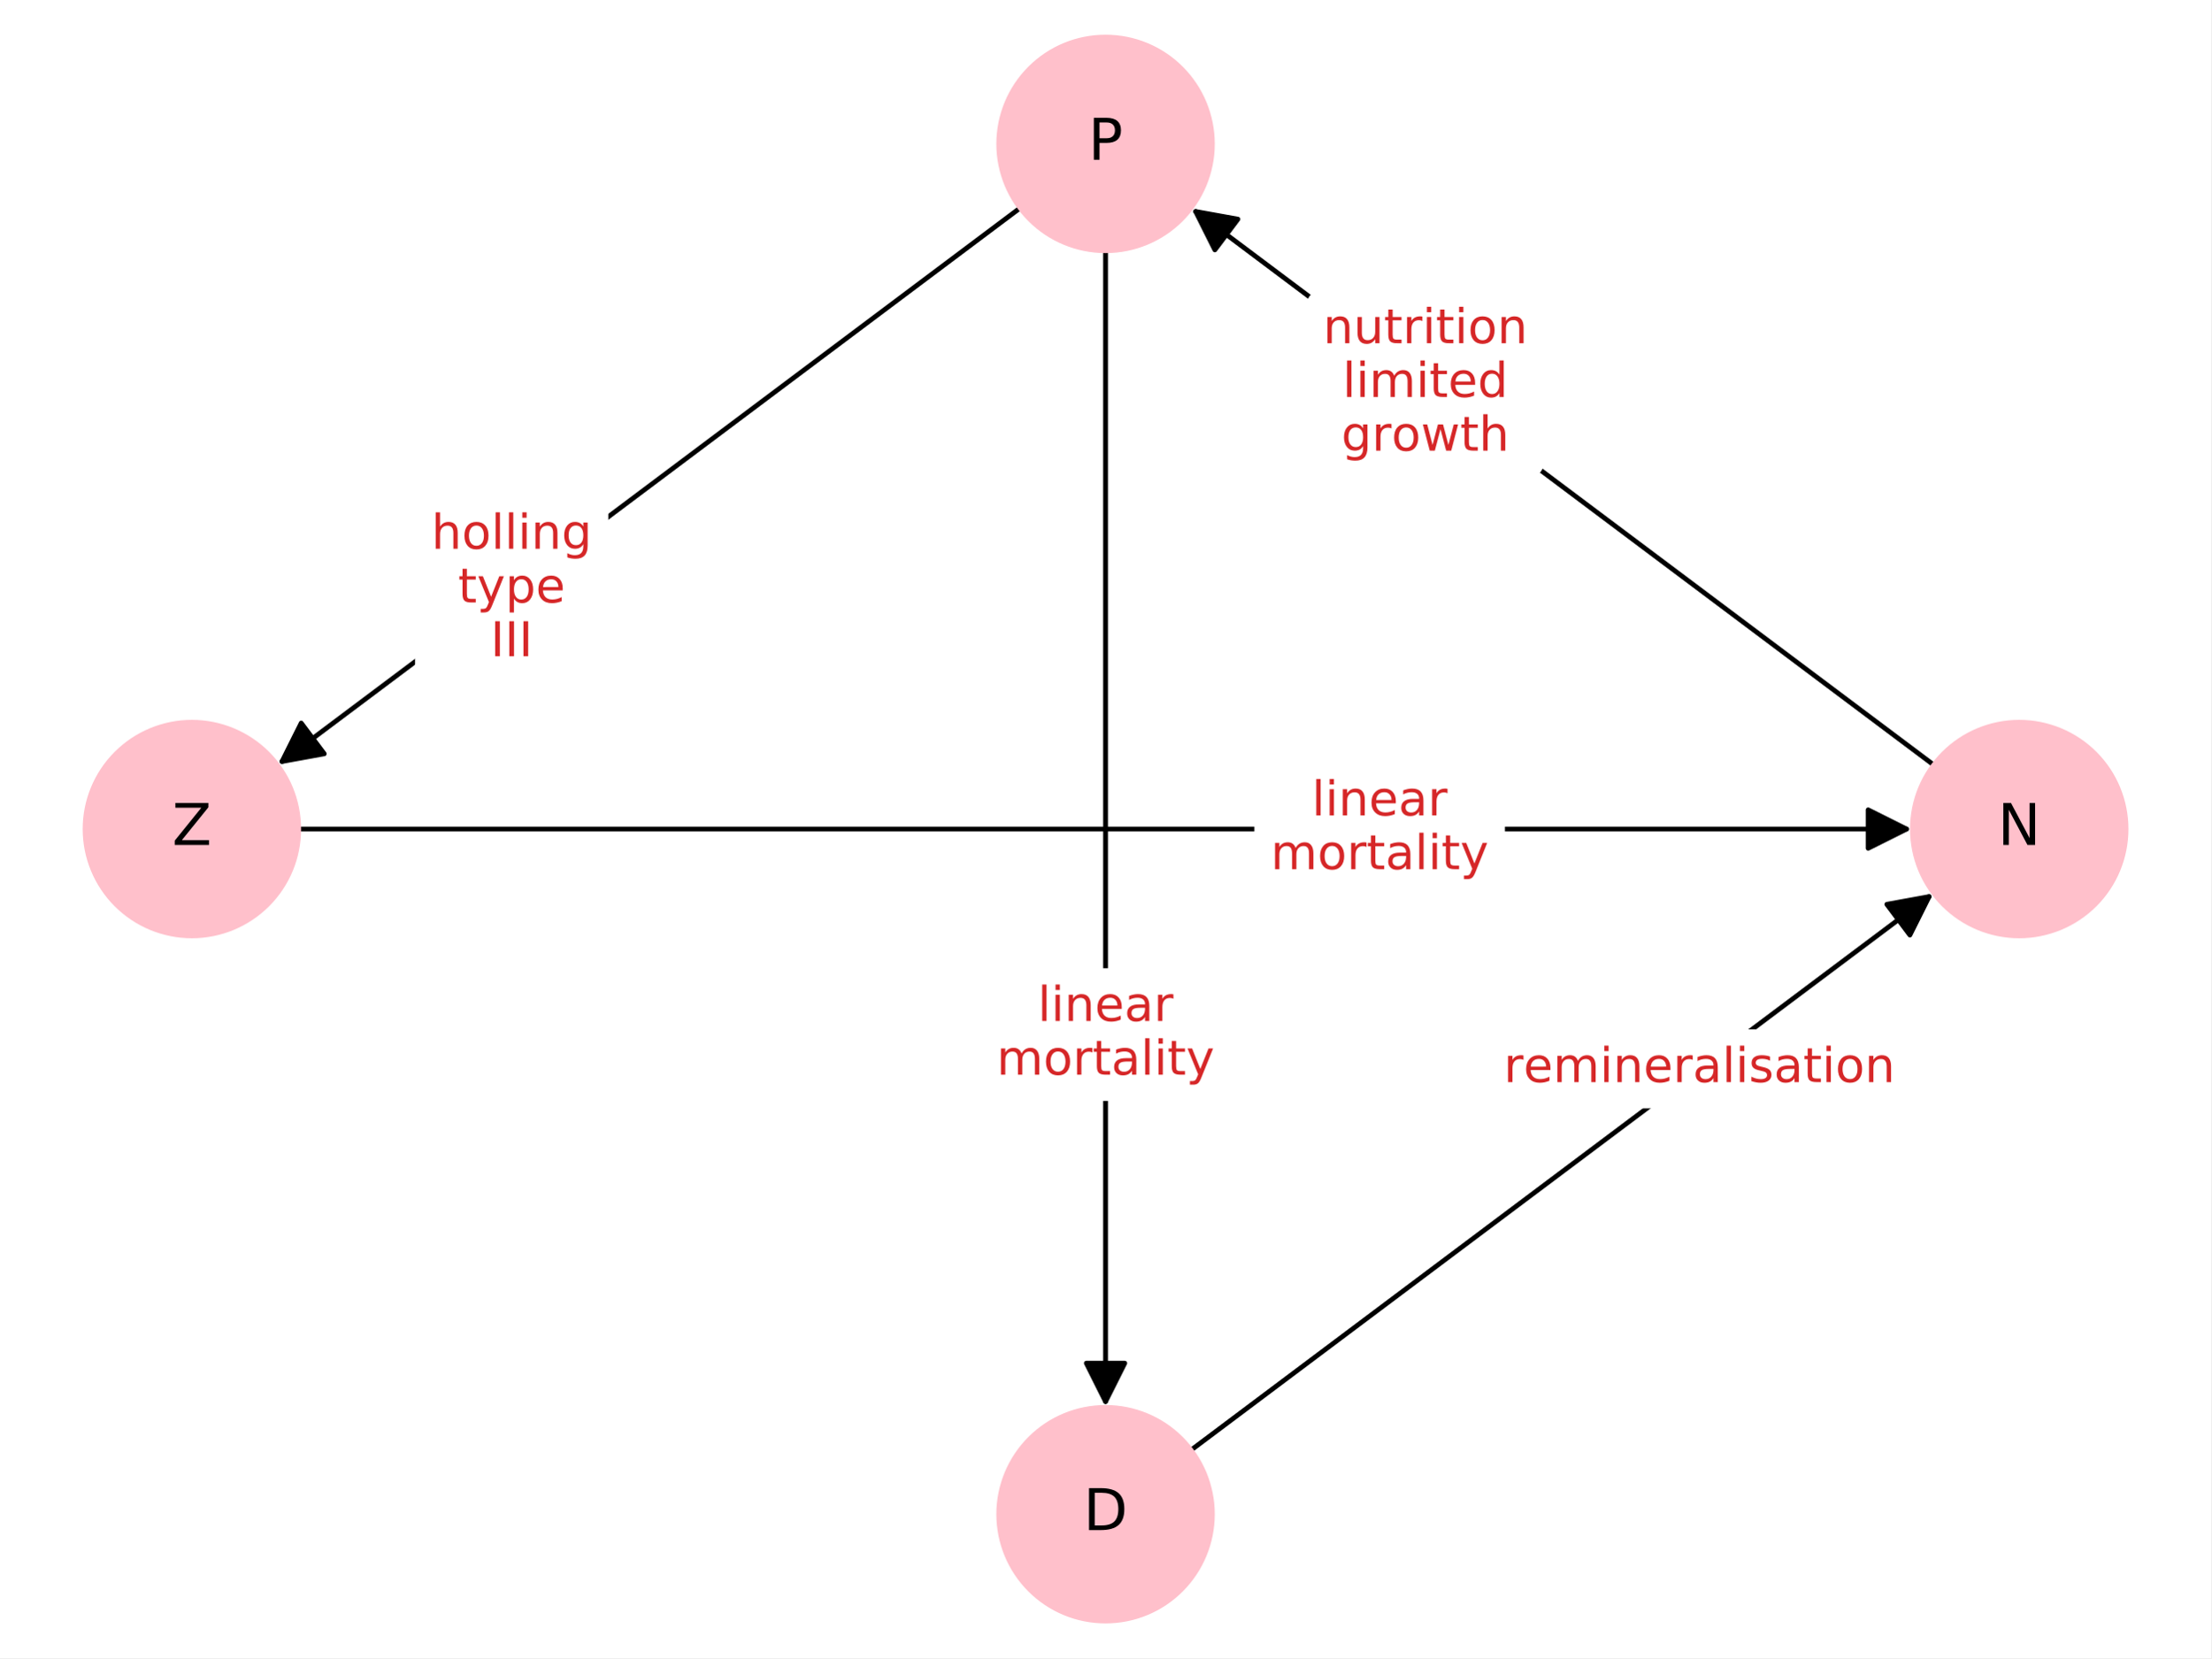
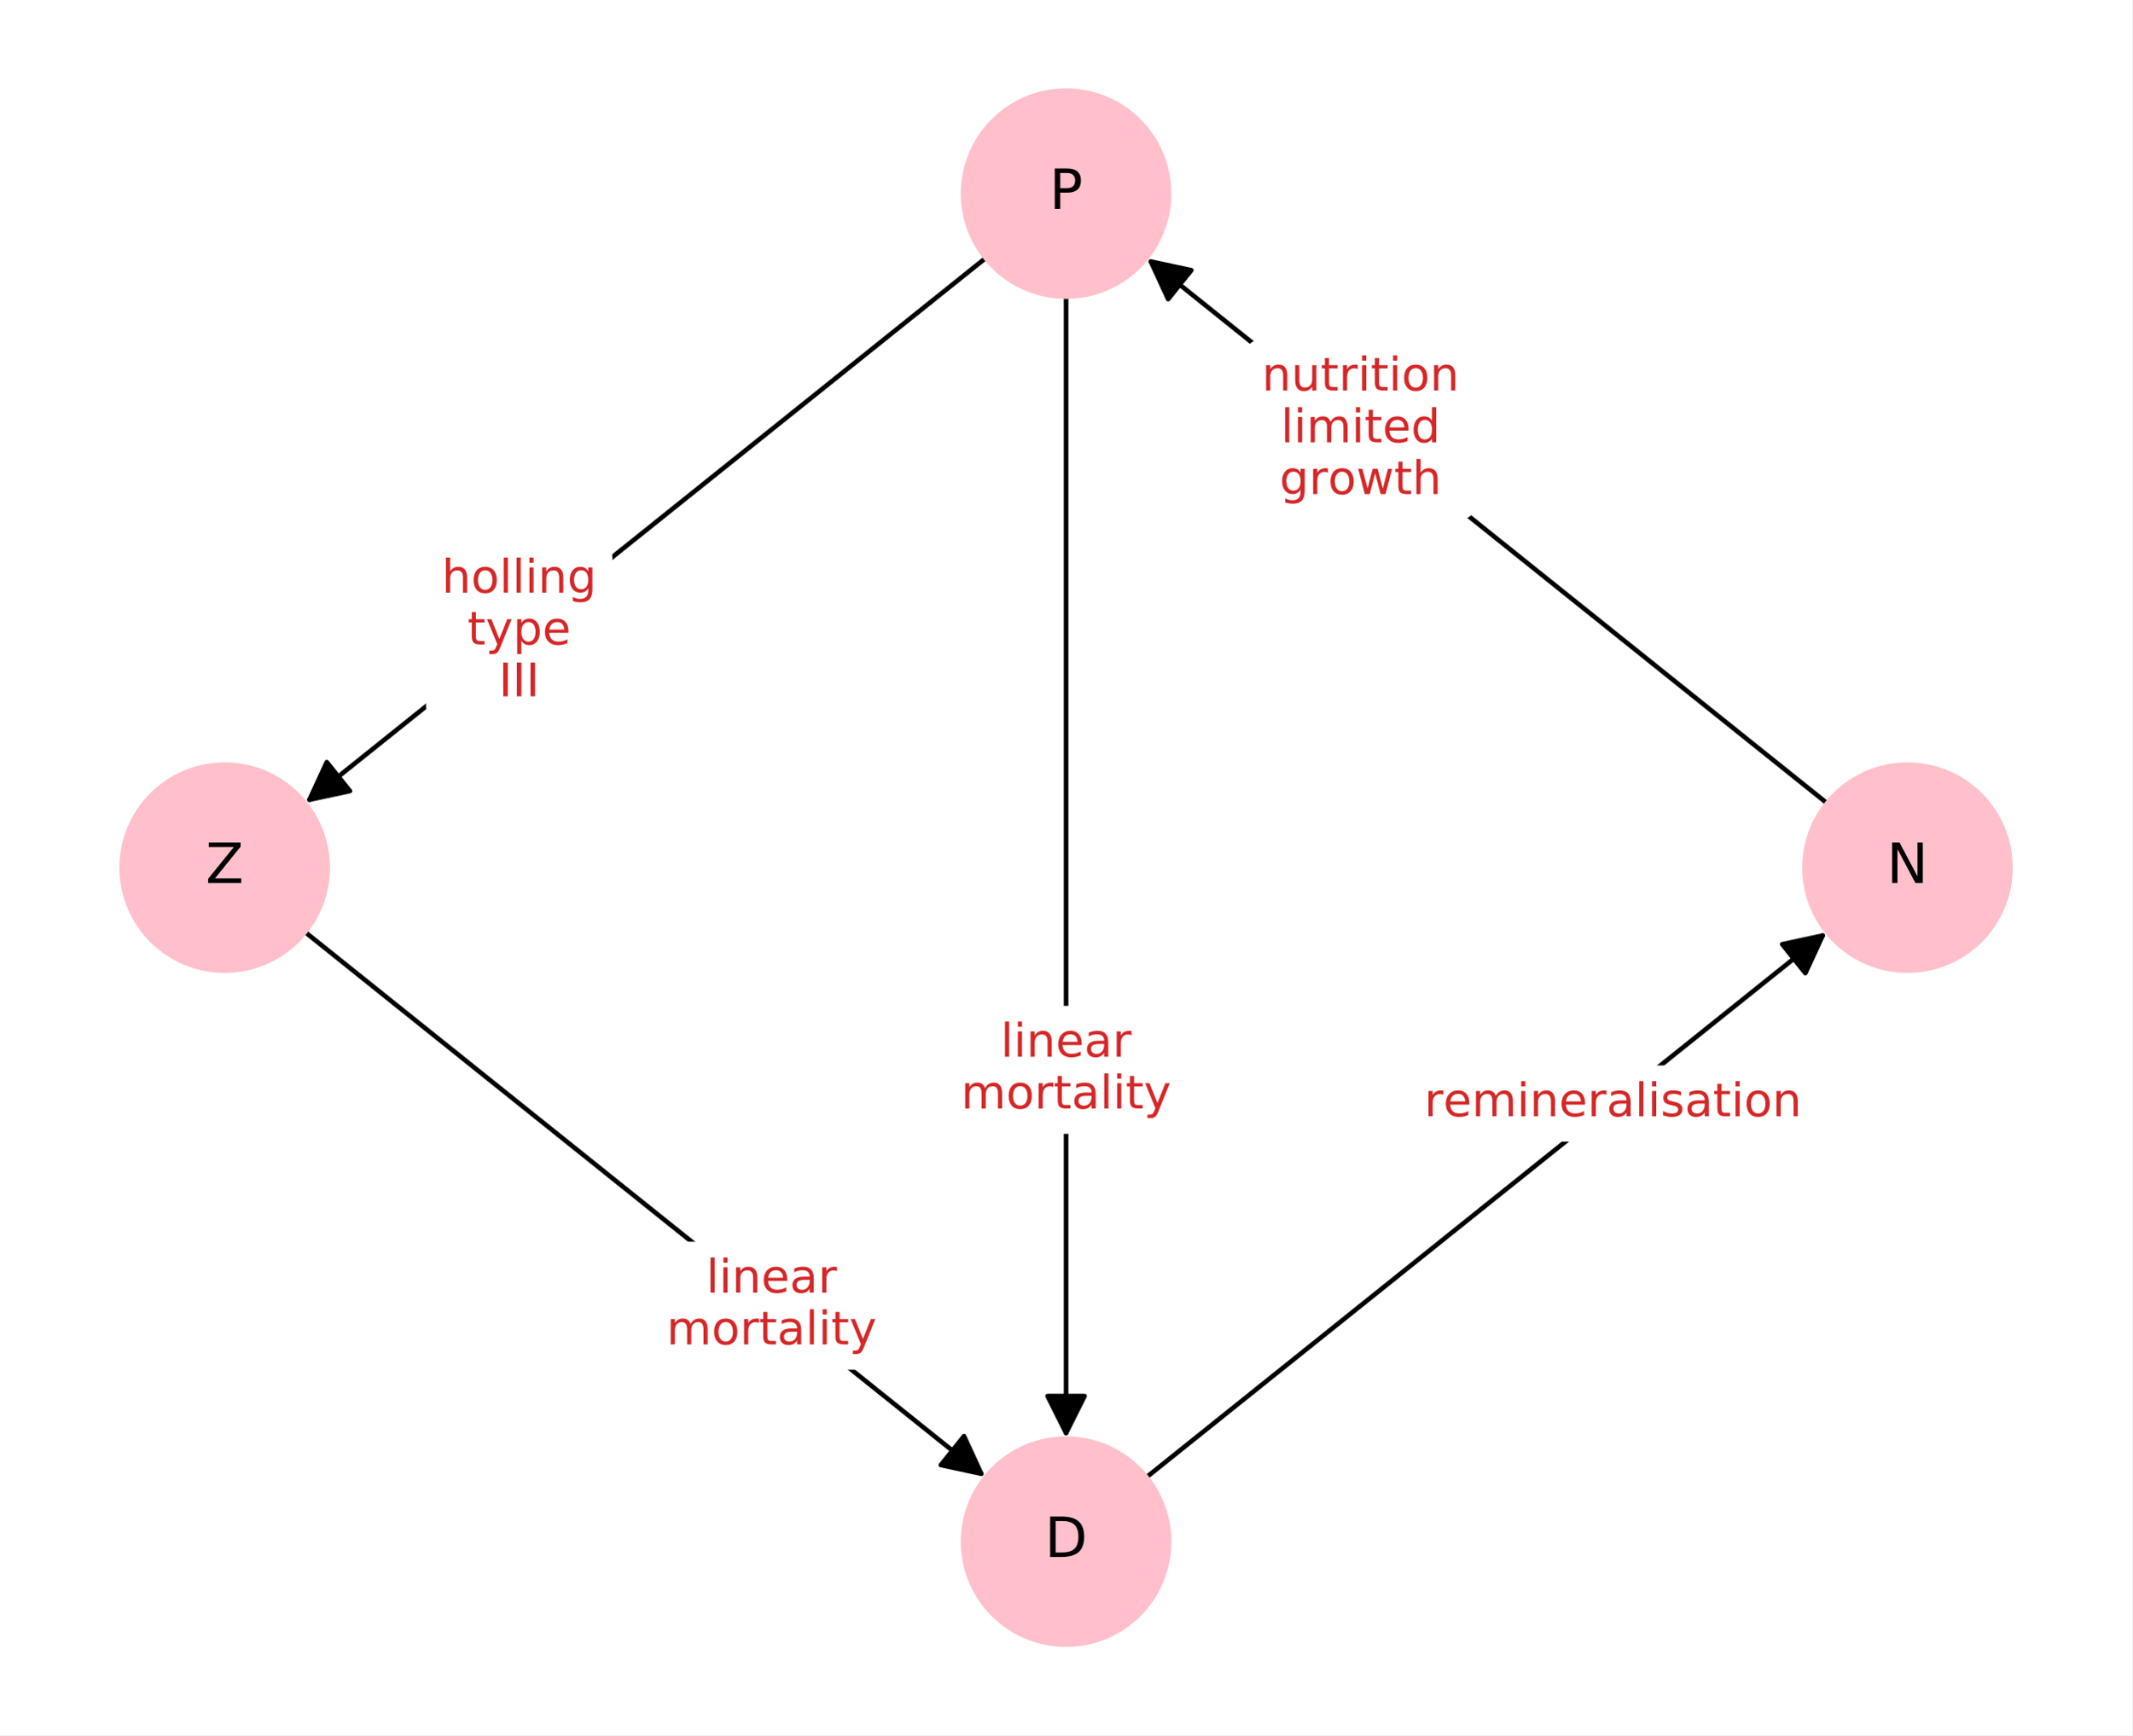
- <svg xmlns="http://www.w3.org/2000/svg" xmlns:xlink="http://www.w3.org/1999/xlink" height="345.6pt" version="1.1" viewBox="0 0 460.8 345.6" width="460.8pt">
+ <svg xmlns="http://www.w3.org/2000/svg" xmlns:xlink="http://www.w3.org/1999/xlink" height="375.12pt" version="1.1" viewBox="0 0 460.8 375.12" width="460.8pt">
  <defs>
    <style type="text/css">
*{stroke-linecap:butt;stroke-linejoin:round;}
  </style>
  </defs>
  <g id="figure_1">
    <g id="patch_1">
-       <path d="M 0 345.6  L 460.8 345.6  L 460.8 0  L 0 0  z " style="fill:#ffffff;" />
+       <path d="M 0 375.12  L 460.8 375.12  L 460.8 0  L 0 0  z " style="fill:#ffffff;" />
    </g>
    <g id="axes_1">
      <g id="patch_2">
-         <path clip-path="url(#p859c7e59d3)" d="M 420.813 172.8  Q 334.551 108.103 249.183 44.078  " style="fill:none;stroke:#000000;stroke-linecap:round;" />
-         <path clip-path="url(#p859c7e59d3)" d="M 253.183 52.078  L 249.183 44.078  L 257.983 45.678  L 253.183 52.078  z " style="stroke:#000000;stroke-linecap:round;" />
+         <path clip-path="url(#p37328bdbb4)" d="M 412.245 187.56  Q 330.047 121.697 248.723 56.534  " style="fill:none;stroke:#000000;stroke-linecap:round;" />
+         <path clip-path="url(#p37328bdbb4)" d="M 252.465 64.658  L 248.723 56.534  L 257.467 58.415  L 252.465 64.658  z " style="stroke:#000000;stroke-linecap:round;" />
      </g>
      <g id="patch_3">
-         <path clip-path="url(#p859c7e59d3)" d="M 230.4 29.99  Q 144.138 94.687 58.77 158.712  " style="fill:none;stroke:#000000;stroke-linecap:round;" />
-         <path clip-path="url(#p859c7e59d3)" d="M 67.57 157.112  L 58.77 158.712  L 62.77 150.712  L 67.57 157.112  z " style="stroke:#000000;stroke-linecap:round;" />
+         <path clip-path="url(#p37328bdbb4)" d="M 230.4 41.852  Q 148.203 107.715 66.878 172.878  " style="fill:none;stroke:#000000;stroke-linecap:round;" />
+         <path clip-path="url(#p37328bdbb4)" d="M 75.622 170.998  L 66.878 172.878  L 70.62 164.754  L 75.622 170.998  z " style="stroke:#000000;stroke-linecap:round;" />
      </g>
      <g id="patch_4">
-         <path clip-path="url(#p859c7e59d3)" d="M 230.4 29.99  Q 230.4 161.619 230.4 292.13  " style="fill:none;stroke:#000000;stroke-linecap:round;" />
-         <path clip-path="url(#p859c7e59d3)" d="M 234.4 284.13  L 230.4 292.13  L 226.4 284.13  L 234.4 284.13  z " style="stroke:#000000;stroke-linecap:round;" />
+         <path clip-path="url(#p37328bdbb4)" d="M 230.4 41.852  Q 230.4 176.379 230.4 309.788  " style="fill:none;stroke:#000000;stroke-linecap:round;" />
+         <path clip-path="url(#p37328bdbb4)" d="M 234.4 301.788  L 230.4 309.788  L 226.4 301.788  L 234.4 301.788  z " style="stroke:#000000;stroke-linecap:round;" />
      </g>
      <g id="patch_5">
-         <path clip-path="url(#p859c7e59d3)" d="M 39.987 172.8  Q 219.218 172.8 397.332 172.8  " style="fill:none;stroke:#000000;stroke-linecap:round;" />
-         <path clip-path="url(#p859c7e59d3)" d="M 389.332 168.8  L 397.332 172.8  L 389.332 176.8  L 389.332 168.8  z " style="stroke:#000000;stroke-linecap:round;" />
+         <path clip-path="url(#p37328bdbb4)" d="M 48.555 187.56  Q 130.753 253.423 212.077 318.586  " style="fill:none;stroke:#000000;stroke-linecap:round;" />
+         <path clip-path="url(#p37328bdbb4)" d="M 208.335 310.462  L 212.077 318.586  L 203.333 316.705  L 208.335 310.462  z " style="stroke:#000000;stroke-linecap:round;" />
      </g>
      <g id="patch_6">
-         <path clip-path="url(#p859c7e59d3)" d="M 230.4 315.61  Q 316.662 250.913 402.03 186.888  " style="fill:none;stroke:#000000;stroke-linecap:round;" />
-         <path clip-path="url(#p859c7e59d3)" d="M 393.23 188.488  L 402.03 186.888  L 398.03 194.888  L 393.23 188.488  z " style="stroke:#000000;stroke-linecap:round;" />
+         <path clip-path="url(#p37328bdbb4)" d="M 230.4 333.268  Q 312.597 267.405 393.922 202.242  " style="fill:none;stroke:#000000;stroke-linecap:round;" />
+         <path clip-path="url(#p37328bdbb4)" d="M 385.178 204.122  L 393.922 202.242  L 390.18 210.366  L 385.178 204.122  z " style="stroke:#000000;stroke-linecap:round;" />
      </g>
      <g id="text_1">
        <g id="patch_7">
-           <path clip-path="url(#p859c7e59d3)" d="M 275.725 99.01  L 318.364 99.01  Q 321.364 99.01 321.364 96.01  L 321.364 63.937  Q 321.364 60.937 318.364 60.937  L 275.725 60.937  Q 272.725 60.937 272.725 63.937  L 272.725 96.01  Q 272.725 99.01 275.725 99.01  z " style="fill:#ffffff;stroke:#ffffff;stroke-linejoin:miter;stroke-width:0.8;" />
-         </g>
-         <g clip-path="url(#p859c7e59d3)">
+           <path clip-path="url(#p37328bdbb4)" d="M 272.726 111.887  L 315.365 111.887  Q 318.365 111.887 318.365 108.887  L 318.365 76.813  Q 318.365 73.813 315.365 73.813  L 272.726 73.813  Q 269.726 73.813 269.726 76.813  L 269.726 108.887  Q 269.726 111.887 272.726 111.887  z " style="fill:#ffffff;stroke:#ffffff;stroke-linejoin:miter;stroke-width:0.8;" />
+         </g>
+         <g clip-path="url(#p37328bdbb4)">
          <defs>
            <path d="M 54.891 33.016  L 54.891 0  L 45.906 0  L 45.906 32.719  Q 45.906 40.484 42.875 44.328  Q 39.844 48.188 33.797 48.188  Q 26.516 48.188 22.312 43.547  Q 18.109 38.922 18.109 30.906  L 18.109 0  L 9.078 0  L 9.078 54.688  L 18.109 54.688  L 18.109 46.188  Q 21.344 51.125 25.703 53.562  Q 30.078 56 35.797 56  Q 45.219 56 50.047 50.172  Q 54.891 44.344 54.891 33.016  z " id="DejaVuSans-110" />
            <path d="M 8.5 21.578  L 8.5 54.688  L 17.484 54.688  L 17.484 21.922  Q 17.484 14.156 20.5 10.266  Q 23.531 6.391 29.594 6.391  Q 36.859 6.391 41.078 11.031  Q 45.312 15.672 45.312 23.688  L 45.312 54.688  L 54.297 54.688  L 54.297 0  L 45.312 0  L 45.312 8.406  Q 42.047 3.422 37.719 1  Q 33.406 -1.422 27.688 -1.422  Q 18.266 -1.422 13.375 4.438  Q 8.5 10.297 8.5 21.578  z M 31.109 56  z " id="DejaVuSans-117" />
            <path d="M 18.312 70.219  L 18.312 54.688  L 36.812 54.688  L 36.812 47.703  L 18.312 47.703  L 18.312 18.016  Q 18.312 11.328 20.141 9.422  Q 21.969 7.516 27.594 7.516  L 36.812 7.516  L 36.812 0  L 27.594 0  Q 17.188 0 13.234 3.875  Q 9.281 7.766 9.281 18.016  L 9.281 47.703  L 2.688 47.703  L 2.688 54.688  L 9.281 54.688  L 9.281 70.219  z " id="DejaVuSans-116" />
            <path d="M 41.109 46.297  Q 39.594 47.172 37.812 47.578  Q 36.031 48 33.891 48  Q 26.266 48 22.188 43.047  Q 18.109 38.094 18.109 28.812  L 18.109 0  L 9.078 0  L 9.078 54.688  L 18.109 54.688  L 18.109 46.188  Q 20.953 51.172 25.484 53.578  Q 30.031 56 36.531 56  Q 37.453 56 38.578 55.875  Q 39.703 55.766 41.062 55.516  z " id="DejaVuSans-114" />
            <path d="M 9.422 54.688  L 18.406 54.688  L 18.406 0  L 9.422 0  z M 9.422 75.984  L 18.406 75.984  L 18.406 64.594  L 9.422 64.594  z " id="DejaVuSans-105" />
            <path d="M 30.609 48.391  Q 23.391 48.391 19.188 42.75  Q 14.984 37.109 14.984 27.297  Q 14.984 17.484 19.156 11.844  Q 23.344 6.203 30.609 6.203  Q 37.797 6.203 41.984 11.859  Q 46.188 17.531 46.188 27.297  Q 46.188 37.016 41.984 42.703  Q 37.797 48.391 30.609 48.391  z M 30.609 56  Q 42.328 56 49.016 48.375  Q 55.719 40.766 55.719 27.297  Q 55.719 13.875 49.016 6.219  Q 42.328 -1.422 30.609 -1.422  Q 18.844 -1.422 12.172 6.219  Q 5.516 13.875 5.516 27.297  Q 5.516 40.766 12.172 48.375  Q 18.844 56 30.609 56  z " id="DejaVuSans-111" />
          </defs>
-           <g style="fill:#d62728;" transform="translate(275.7251 71.53512)scale(0.1 -0.1)">
+           <g style="fill:#d62728;" transform="translate(272.7261 84.41151)scale(0.1 -0.1)">
            <use xlink:href="#DejaVuSans-110" />
            <use x="63.379" xlink:href="#DejaVuSans-117" />
            <use x="126.758" xlink:href="#DejaVuSans-116" />
            <use x="165.967" xlink:href="#DejaVuSans-114" />
            <use x="207.08" xlink:href="#DejaVuSans-105" />
            <use x="234.863" xlink:href="#DejaVuSans-116" />
            <use x="274.072" xlink:href="#DejaVuSans-105" />
            <use x="301.855" xlink:href="#DejaVuSans-111" />
            <use x="363.037" xlink:href="#DejaVuSans-110" />
          </g>
        </g>
-         <g clip-path="url(#p859c7e59d3)">
+         <g clip-path="url(#p37328bdbb4)">
          <defs>
            <path d="M 9.422 75.984  L 18.406 75.984  L 18.406 0  L 9.422 0  z " id="DejaVuSans-108" />
            <path d="M 52 44.188  Q 55.375 50.25 60.062 53.125  Q 64.75 56 71.094 56  Q 79.641 56 84.281 50.016  Q 88.922 44.047 88.922 33.016  L 88.922 0  L 79.891 0  L 79.891 32.719  Q 79.891 40.578 77.094 44.375  Q 74.312 48.188 68.609 48.188  Q 61.625 48.188 57.562 43.547  Q 53.516 38.922 53.516 30.906  L 53.516 0  L 44.484 0  L 44.484 32.719  Q 44.484 40.625 41.703 44.406  Q 38.922 48.188 33.109 48.188  Q 26.219 48.188 22.156 43.531  Q 18.109 38.875 18.109 30.906  L 18.109 0  L 9.078 0  L 9.078 54.688  L 18.109 54.688  L 18.109 46.188  Q 21.188 51.219 25.484 53.609  Q 29.781 56 35.688 56  Q 41.656 56 45.828 52.969  Q 50 49.953 52 44.188  z " id="DejaVuSans-109" />
            <path d="M 56.203 29.594  L 56.203 25.203  L 14.891 25.203  Q 15.484 15.922 20.484 11.062  Q 25.484 6.203 34.422 6.203  Q 39.594 6.203 44.453 7.469  Q 49.312 8.734 54.109 11.281  L 54.109 2.781  Q 49.266 0.734 44.188 -0.344  Q 39.109 -1.422 33.891 -1.422  Q 20.797 -1.422 13.156 6.188  Q 5.516 13.812 5.516 26.812  Q 5.516 40.234 12.766 48.109  Q 20.016 56 32.328 56  Q 43.359 56 49.781 48.891  Q 56.203 41.797 56.203 29.594  z M 47.219 32.234  Q 47.125 39.594 43.094 43.984  Q 39.062 48.391 32.422 48.391  Q 24.906 48.391 20.391 44.141  Q 15.875 39.891 15.188 32.172  z " id="DejaVuSans-101" />
            <path d="M 45.406 46.391  L 45.406 75.984  L 54.391 75.984  L 54.391 0  L 45.406 0  L 45.406 8.203  Q 42.578 3.328 38.25 0.953  Q 33.938 -1.422 27.875 -1.422  Q 17.969 -1.422 11.734 6.484  Q 5.516 14.406 5.516 27.297  Q 5.516 40.188 11.734 48.094  Q 17.969 56 27.875 56  Q 33.938 56 38.25 53.625  Q 42.578 51.266 45.406 46.391  z M 14.797 27.297  Q 14.797 17.391 18.875 11.75  Q 22.953 6.109 30.078 6.109  Q 37.203 6.109 41.297 11.75  Q 45.406 17.391 45.406 27.297  Q 45.406 37.203 41.297 42.844  Q 37.203 48.484 30.078 48.484  Q 22.953 48.484 18.875 42.844  Q 14.797 37.203 14.797 27.297  z " id="DejaVuSans-100" />
          </defs>
-           <g style="fill:#d62728;" transform="translate(279.7962 82.73293)scale(0.1 -0.1)">
+           <g style="fill:#d62728;" transform="translate(276.7972 95.60932)scale(0.1 -0.1)">
            <use xlink:href="#DejaVuSans-108" />
            <use x="27.783" xlink:href="#DejaVuSans-105" />
            <use x="55.566" xlink:href="#DejaVuSans-109" />
            <use x="152.979" xlink:href="#DejaVuSans-105" />
            <use x="180.762" xlink:href="#DejaVuSans-116" />
            <use x="219.971" xlink:href="#DejaVuSans-101" />
            <use x="281.494" xlink:href="#DejaVuSans-100" />
          </g>
        </g>
-         <g clip-path="url(#p859c7e59d3)">
+         <g clip-path="url(#p37328bdbb4)">
          <defs>
            <path d="M 45.406 27.984  Q 45.406 37.75 41.375 43.109  Q 37.359 48.484 30.078 48.484  Q 22.859 48.484 18.828 43.109  Q 14.797 37.75 14.797 27.984  Q 14.797 18.266 18.828 12.891  Q 22.859 7.516 30.078 7.516  Q 37.359 7.516 41.375 12.891  Q 45.406 18.266 45.406 27.984  z M 54.391 6.781  Q 54.391 -7.172 48.188 -13.984  Q 42 -20.797 29.203 -20.797  Q 24.469 -20.797 20.266 -20.094  Q 16.062 -19.391 12.109 -17.922  L 12.109 -9.188  Q 16.062 -11.328 19.922 -12.344  Q 23.781 -13.375 27.781 -13.375  Q 36.625 -13.375 41.016 -8.766  Q 45.406 -4.156 45.406 5.172  L 45.406 9.625  Q 42.625 4.781 38.281 2.391  Q 33.938 0 27.875 0  Q 17.828 0 11.672 7.656  Q 5.516 15.328 5.516 27.984  Q 5.516 40.672 11.672 48.328  Q 17.828 56 27.875 56  Q 33.938 56 38.281 53.609  Q 42.625 51.219 45.406 46.391  L 45.406 54.688  L 54.391 54.688  z " id="DejaVuSans-103" />
            <path d="M 4.203 54.688  L 13.188 54.688  L 24.422 12.016  L 35.594 54.688  L 46.188 54.688  L 57.422 12.016  L 68.609 54.688  L 77.594 54.688  L 63.281 0  L 52.688 0  L 40.922 44.828  L 29.109 0  L 18.5 0  z " id="DejaVuSans-119" />
            <path d="M 54.891 33.016  L 54.891 0  L 45.906 0  L 45.906 32.719  Q 45.906 40.484 42.875 44.328  Q 39.844 48.188 33.797 48.188  Q 26.516 48.188 22.312 43.547  Q 18.109 38.922 18.109 30.906  L 18.109 0  L 9.078 0  L 9.078 75.984  L 18.109 75.984  L 18.109 46.188  Q 21.344 51.125 25.703 53.562  Q 30.078 56 35.797 56  Q 45.219 56 50.047 50.172  Q 54.891 44.344 54.891 33.016  z " id="DejaVuSans-104" />
          </defs>
-           <g style="fill:#d62728;" transform="translate(279.5392 93.93074)scale(0.1 -0.1)">
+           <g style="fill:#d62728;" transform="translate(276.5401 106.8071)scale(0.1 -0.1)">
            <use xlink:href="#DejaVuSans-103" />
            <use x="63.477" xlink:href="#DejaVuSans-114" />
            <use x="104.559" xlink:href="#DejaVuSans-111" />
            <use x="165.74" xlink:href="#DejaVuSans-119" />
            <use x="247.527" xlink:href="#DejaVuSans-116" />
            <use x="286.736" xlink:href="#DejaVuSans-104" />
          </g>
        </g>
      </g>
      <g id="text_2">
        <g id="patch_8">
-           <path clip-path="url(#p859c7e59d3)" d="M 89.893 141.853  L 123.37 141.853  Q 126.37 141.853 126.37 138.853  L 126.37 106.78  Q 126.37 103.78 123.37 103.78  L 89.893 103.78  Q 86.893 103.78 86.893 106.78  L 86.893 138.853  Q 86.893 141.853 89.893 141.853  z " style="fill:#ffffff;stroke:#ffffff;stroke-linejoin:miter;stroke-width:0.8;" />
-         </g>
-         <g clip-path="url(#p859c7e59d3)">
-           <g style="fill:#d62728;" transform="translate(89.89312 114.3781)scale(0.1 -0.1)">
+           <path clip-path="url(#p37328bdbb4)" d="M 95.463 155.599  L 128.939 155.599  Q 131.939 155.599 131.939 152.599  L 131.939 120.525  Q 131.939 117.525 128.939 117.525  L 95.463 117.525  Q 92.463 117.525 92.463 120.525  L 92.463 152.599  Q 92.463 155.599 95.463 155.599  z " style="fill:#ffffff;stroke:#ffffff;stroke-linejoin:miter;stroke-width:0.8;" />
+         </g>
+         <g clip-path="url(#p37328bdbb4)">
+           <g style="fill:#d62728;" transform="translate(95.46271 128.1239)scale(0.1 -0.1)">
            <use xlink:href="#DejaVuSans-104" />
            <use x="63.379" xlink:href="#DejaVuSans-111" />
            <use x="124.561" xlink:href="#DejaVuSans-108" />
            <use x="152.344" xlink:href="#DejaVuSans-108" />
            <use x="180.127" xlink:href="#DejaVuSans-105" />
            <use x="207.91" xlink:href="#DejaVuSans-110" />
            <use x="271.289" xlink:href="#DejaVuSans-103" />
          </g>
        </g>
-         <g clip-path="url(#p859c7e59d3)">
+         <g clip-path="url(#p37328bdbb4)">
          <defs>
            <path d="M 32.172 -5.078  Q 28.375 -14.844 24.75 -17.812  Q 21.141 -20.797 15.094 -20.797  L 7.906 -20.797  L 7.906 -13.281  L 13.188 -13.281  Q 16.891 -13.281 18.938 -11.516  Q 21 -9.766 23.484 -3.219  L 25.094 0.875  L 2.984 54.688  L 12.5 54.688  L 29.594 11.922  L 46.688 54.688  L 56.203 54.688  z " id="DejaVuSans-121" />
            <path d="M 18.109 8.203  L 18.109 -20.797  L 9.078 -20.797  L 9.078 54.688  L 18.109 54.688  L 18.109 46.391  Q 20.953 51.266 25.266 53.625  Q 29.594 56 35.594 56  Q 45.562 56 51.781 48.094  Q 58.016 40.188 58.016 27.297  Q 58.016 14.406 51.781 6.484  Q 45.562 -1.422 35.594 -1.422  Q 29.594 -1.422 25.266 0.953  Q 20.953 3.328 18.109 8.203  z M 48.688 27.297  Q 48.688 37.203 44.609 42.844  Q 40.531 48.484 33.406 48.484  Q 26.266 48.484 22.188 42.844  Q 18.109 37.203 18.109 27.297  Q 18.109 17.391 22.188 11.75  Q 26.266 6.109 33.406 6.109  Q 40.531 6.109 44.609 11.75  Q 48.688 17.391 48.688 27.297  z " id="DejaVuSans-112" />
          </defs>
-           <g style="fill:#d62728;" transform="translate(95.46109 125.5759)scale(0.1 -0.1)">
+           <g style="fill:#d62728;" transform="translate(101.0307 139.3217)scale(0.1 -0.1)">
            <use xlink:href="#DejaVuSans-116" />
            <use x="39.209" xlink:href="#DejaVuSans-121" />
            <use x="98.389" xlink:href="#DejaVuSans-112" />
            <use x="161.865" xlink:href="#DejaVuSans-101" />
          </g>
        </g>
-         <g clip-path="url(#p859c7e59d3)">
+         <g clip-path="url(#p37328bdbb4)">
          <defs>
            <path d="M 9.812 72.906  L 19.672 72.906  L 19.672 0  L 9.812 0  z " id="DejaVuSans-73" />
          </defs>
-           <g style="fill:#d62728;" transform="translate(102.2064 136.7737)scale(0.1 -0.1)">
+           <g style="fill:#d62728;" transform="translate(107.776 150.5195)scale(0.1 -0.1)">
            <use xlink:href="#DejaVuSans-73" />
            <use x="29.492" xlink:href="#DejaVuSans-73" />
            <use x="58.984" xlink:href="#DejaVuSans-73" />
          </g>
        </g>
      </g>
      <g id="text_3">
        <g id="patch_9">
-           <path clip-path="url(#p859c7e59d3)" d="M 207.693 229.081  L 253.107 229.081  Q 256.107 229.081 256.107 226.081  L 256.107 205.205  Q 256.107 202.205 253.107 202.205  L 207.693 202.205  Q 204.693 202.205 204.693 205.205  L 204.693 226.081  Q 204.693 229.081 207.693 229.081  z " style="fill:#ffffff;stroke:#ffffff;stroke-linejoin:miter;stroke-width:0.8;" />
-         </g>
-         <g clip-path="url(#p859c7e59d3)">
+           <path clip-path="url(#p37328bdbb4)" d="M 207.693 244.71  L 253.107 244.71  Q 256.107 244.71 256.107 241.71  L 256.107 220.834  Q 256.107 217.834 253.107 217.834  L 207.693 217.834  Q 204.693 217.834 204.693 220.834  L 204.693 241.71  Q 204.693 244.71 207.693 244.71  z " style="fill:#ffffff;stroke:#ffffff;stroke-linejoin:miter;stroke-width:0.8;" />
+         </g>
+         <g clip-path="url(#p37328bdbb4)">
          <defs>
            <path d="M 34.281 27.484  Q 23.391 27.484 19.188 25  Q 14.984 22.516 14.984 16.5  Q 14.984 11.719 18.141 8.906  Q 21.297 6.109 26.703 6.109  Q 34.188 6.109 38.703 11.406  Q 43.219 16.703 43.219 25.484  L 43.219 27.484  z M 52.203 31.203  L 52.203 0  L 43.219 0  L 43.219 8.297  Q 40.141 3.328 35.547 0.953  Q 30.953 -1.422 24.312 -1.422  Q 15.922 -1.422 10.953 3.297  Q 6 8.016 6 15.922  Q 6 25.141 12.172 29.828  Q 18.359 34.516 30.609 34.516  L 43.219 34.516  L 43.219 35.406  Q 43.219 41.609 39.141 45  Q 35.062 48.391 27.688 48.391  Q 23 48.391 18.547 47.266  Q 14.109 46.141 10.016 43.891  L 10.016 52.203  Q 14.938 54.109 19.578 55.047  Q 24.219 56 28.609 56  Q 40.484 56 46.344 49.844  Q 52.203 43.703 52.203 31.203  z " id="DejaVuSans-97" />
          </defs>
-           <g style="fill:#d62728;" transform="translate(216.257 212.8034)scale(0.1 -0.1)">
+           <g style="fill:#d62728;" transform="translate(216.257 228.4328)scale(0.1 -0.1)">
            <use xlink:href="#DejaVuSans-108" />
            <use x="27.783" xlink:href="#DejaVuSans-105" />
            <use x="55.566" xlink:href="#DejaVuSans-110" />
            <use x="118.945" xlink:href="#DejaVuSans-101" />
            <use x="180.469" xlink:href="#DejaVuSans-97" />
            <use x="241.748" xlink:href="#DejaVuSans-114" />
          </g>
        </g>
-         <g clip-path="url(#p859c7e59d3)">
-           <g style="fill:#d62728;" transform="translate(207.693 224.0013)scale(0.1 -0.1)">
+         <g clip-path="url(#p37328bdbb4)">
+           <g style="fill:#d62728;" transform="translate(207.693 239.6306)scale(0.1 -0.1)">
            <use xlink:href="#DejaVuSans-109" />
            <use x="97.412" xlink:href="#DejaVuSans-111" />
            <use x="158.594" xlink:href="#DejaVuSans-114" />
            <use x="199.707" xlink:href="#DejaVuSans-116" />
            <use x="238.916" xlink:href="#DejaVuSans-97" />
            <use x="300.195" xlink:href="#DejaVuSans-108" />
            <use x="327.979" xlink:href="#DejaVuSans-105" />
            <use x="355.762" xlink:href="#DejaVuSans-116" />
            <use x="394.971" xlink:href="#DejaVuSans-121" />
          </g>
        </g>
      </g>
      <g id="text_4">
        <g id="patch_10">
-           <path clip-path="url(#p859c7e59d3)" d="M 264.817 186.238  L 310.231 186.238  Q 313.231 186.238 313.231 183.238  L 313.231 162.362  Q 313.231 159.362 310.231 159.362  L 264.817 159.362  Q 261.817 159.362 261.817 162.362  L 261.817 183.238  Q 261.817 186.238 264.817 186.238  z " style="fill:#ffffff;stroke:#ffffff;stroke-linejoin:miter;stroke-width:0.8;" />
-         </g>
-         <g clip-path="url(#p859c7e59d3)">
-           <g style="fill:#d62728;" transform="translate(273.381 169.9605)scale(0.1 -0.1)">
+           <path clip-path="url(#p37328bdbb4)" d="M 144.047 295.708  L 189.461 295.708  Q 192.461 295.708 192.461 292.708  L 192.461 271.832  Q 192.461 268.832 189.461 268.832  L 144.047 268.832  Q 141.047 268.832 141.047 271.832  L 141.047 292.708  Q 141.047 295.708 144.047 295.708  z " style="fill:#ffffff;stroke:#ffffff;stroke-linejoin:miter;stroke-width:0.8;" />
+         </g>
+         <g clip-path="url(#p37328bdbb4)">
+           <g style="fill:#d62728;" transform="translate(152.6114 279.4305)scale(0.1 -0.1)">
            <use xlink:href="#DejaVuSans-108" />
            <use x="27.783" xlink:href="#DejaVuSans-105" />
            <use x="55.566" xlink:href="#DejaVuSans-110" />
            <use x="118.945" xlink:href="#DejaVuSans-101" />
            <use x="180.469" xlink:href="#DejaVuSans-97" />
            <use x="241.748" xlink:href="#DejaVuSans-114" />
          </g>
        </g>
-         <g clip-path="url(#p859c7e59d3)">
-           <g style="fill:#d62728;" transform="translate(264.8169 181.1583)scale(0.1 -0.1)">
+         <g clip-path="url(#p37328bdbb4)">
+           <g style="fill:#d62728;" transform="translate(144.0473 290.6283)scale(0.1 -0.1)">
            <use xlink:href="#DejaVuSans-109" />
            <use x="97.412" xlink:href="#DejaVuSans-111" />
            <use x="158.594" xlink:href="#DejaVuSans-114" />
            <use x="199.707" xlink:href="#DejaVuSans-116" />
            <use x="238.916" xlink:href="#DejaVuSans-97" />
            <use x="300.195" xlink:href="#DejaVuSans-108" />
            <use x="327.979" xlink:href="#DejaVuSans-105" />
            <use x="355.762" xlink:href="#DejaVuSans-116" />
            <use x="394.971" xlink:href="#DejaVuSans-121" />
          </g>
        </g>
      </g>
      <g id="text_5">
        <g id="patch_11">
-           <path clip-path="url(#p859c7e59d3)" d="M 313.39 230.623  L 394.948 230.623  Q 397.948 230.623 397.948 227.623  L 397.948 217.944  Q 397.948 214.944 394.948 214.944  L 313.39 214.944  Q 310.39 214.944 310.39 217.944  L 310.39 227.623  Q 310.39 230.623 313.39 230.623  z " style="fill:#ffffff;stroke:#ffffff;stroke-linejoin:miter;stroke-width:0.8;" />
-         </g>
-         <g clip-path="url(#p859c7e59d3)">
+           <path clip-path="url(#p37328bdbb4)" d="M 307.82 246.397  L 389.378 246.397  Q 392.378 246.397 392.378 243.397  L 392.378 233.719  Q 392.378 230.719 389.378 230.719  L 307.82 230.719  Q 304.82 230.719 304.82 233.719  L 304.82 243.397  Q 304.82 246.397 307.82 246.397  z " style="fill:#ffffff;stroke:#ffffff;stroke-linejoin:miter;stroke-width:0.8;" />
+         </g>
+         <g clip-path="url(#p37328bdbb4)">
          <defs>
            <path d="M 44.281 53.078  L 44.281 44.578  Q 40.484 46.531 36.375 47.5  Q 32.281 48.484 27.875 48.484  Q 21.188 48.484 17.844 46.438  Q 14.5 44.391 14.5 40.281  Q 14.5 37.156 16.891 35.375  Q 19.281 33.594 26.516 31.984  L 29.594 31.297  Q 39.156 29.25 43.188 25.516  Q 47.219 21.781 47.219 15.094  Q 47.219 7.469 41.188 3.016  Q 35.156 -1.422 24.609 -1.422  Q 20.219 -1.422 15.453 -0.562  Q 10.688 0.297 5.422 2  L 5.422 11.281  Q 10.406 8.688 15.234 7.391  Q 20.062 6.109 24.812 6.109  Q 31.156 6.109 34.562 8.281  Q 37.984 10.453 37.984 14.406  Q 37.984 18.062 35.516 20.016  Q 33.062 21.969 24.703 23.781  L 21.578 24.516  Q 13.234 26.266 9.516 29.906  Q 5.812 33.547 5.812 39.891  Q 5.812 47.609 11.281 51.797  Q 16.75 56 26.812 56  Q 31.781 56 36.172 55.266  Q 40.578 54.547 44.281 53.078  z " id="DejaVuSans-115" />
          </defs>
-           <g style="fill:#d62728;" transform="translate(313.3897 225.5428)scale(0.1 -0.1)">
+           <g style="fill:#d62728;" transform="translate(307.8201 241.3171)scale(0.1 -0.1)">
            <use xlink:href="#DejaVuSans-114" />
            <use x="41.082" xlink:href="#DejaVuSans-101" />
            <use x="102.605" xlink:href="#DejaVuSans-109" />
            <use x="200.018" xlink:href="#DejaVuSans-105" />
            <use x="227.801" xlink:href="#DejaVuSans-110" />
            <use x="291.18" xlink:href="#DejaVuSans-101" />
            <use x="352.703" xlink:href="#DejaVuSans-114" />
            <use x="393.816" xlink:href="#DejaVuSans-97" />
            <use x="455.096" xlink:href="#DejaVuSans-108" />
            <use x="482.879" xlink:href="#DejaVuSans-105" />
            <use x="510.662" xlink:href="#DejaVuSans-115" />
            <use x="562.762" xlink:href="#DejaVuSans-97" />
            <use x="624.041" xlink:href="#DejaVuSans-116" />
            <use x="663.25" xlink:href="#DejaVuSans-105" />
            <use x="691.033" xlink:href="#DejaVuSans-111" />
            <use x="752.215" xlink:href="#DejaVuSans-110" />
          </g>
        </g>
      </g>
      <g id="PathCollection_1">
        <defs>
-           <path d="M 0 22.361  C 5.93 22.361 11.618 20.005 15.811 15.811  C 20.005 11.618 22.361 5.93 22.361 0  C 22.361 -5.93 20.005 -11.618 15.811 -15.811  C 11.618 -20.005 5.93 -22.361 0 -22.361  C -5.93 -22.361 -11.618 -20.005 -15.811 -15.811  C -20.005 -11.618 -22.361 -5.93 -22.361 0  C -22.361 5.93 -20.005 11.618 -15.811 15.811  C -11.618 20.005 -5.93 22.361 0 22.361  z " id="mef0548f1d3" style="stroke:#ffc0cb;stroke-width:0.8;" />
+           <path d="M 0 22.361  C 5.93 22.361 11.618 20.005 15.811 15.811  C 20.005 11.618 22.361 5.93 22.361 0  C 22.361 -5.93 20.005 -11.618 15.811 -15.811  C 11.618 -20.005 5.93 -22.361 0 -22.361  C -5.93 -22.361 -11.618 -20.005 -15.811 -15.811  C -20.005 -11.618 -22.361 -5.93 -22.361 0  C -22.361 5.93 -20.005 11.618 -15.811 15.811  C -11.618 20.005 -5.93 22.361 0 22.361  z " id="m65661d3b59" style="stroke:#ffc0cb;stroke-width:0.8;" />
        </defs>
-         <g clip-path="url(#p859c7e59d3)">
-           <use style="fill:#ffc0cb;stroke:#ffc0cb;stroke-width:0.8;" x="420.813" xlink:href="#mef0548f1d3" y="172.8" />
-           <use style="fill:#ffc0cb;stroke:#ffc0cb;stroke-width:0.8;" x="230.4" xlink:href="#mef0548f1d3" y="29.99" />
-           <use style="fill:#ffc0cb;stroke:#ffc0cb;stroke-width:0.8;" x="39.987" xlink:href="#mef0548f1d3" y="172.8" />
-           <use style="fill:#ffc0cb;stroke:#ffc0cb;stroke-width:0.8;" x="230.4" xlink:href="#mef0548f1d3" y="315.61" />
+         <g clip-path="url(#p37328bdbb4)">
+           <use style="fill:#ffc0cb;stroke:#ffc0cb;stroke-width:0.8;" x="412.245" xlink:href="#m65661d3b59" y="187.56" />
+           <use style="fill:#ffc0cb;stroke:#ffc0cb;stroke-width:0.8;" x="230.4" xlink:href="#m65661d3b59" y="41.852" />
+           <use style="fill:#ffc0cb;stroke:#ffc0cb;stroke-width:0.8;" x="48.555" xlink:href="#m65661d3b59" y="187.56" />
+           <use style="fill:#ffc0cb;stroke:#ffc0cb;stroke-width:0.8;" x="230.4" xlink:href="#m65661d3b59" y="333.268" />
        </g>
      </g>
      <g id="text_6">
-         <g clip-path="url(#p859c7e59d3)">
+         <g clip-path="url(#p37328bdbb4)">
          <defs>
            <path d="M 9.812 72.906  L 23.094 72.906  L 55.422 11.922  L 55.422 72.906  L 64.984 72.906  L 64.984 0  L 51.703 0  L 19.391 60.984  L 19.391 0  L 9.812 0  z " id="DejaVuSans-78" />
          </defs>
-           <g transform="translate(416.3245 176.1113)scale(0.12 -0.12)">
+           <g transform="translate(407.7559 190.8713)scale(0.12 -0.12)">
            <use xlink:href="#DejaVuSans-78" />
          </g>
        </g>
      </g>
      <g id="text_7">
-         <g clip-path="url(#p859c7e59d3)">
+         <g clip-path="url(#p37328bdbb4)">
          <defs>
            <path d="M 19.672 64.797  L 19.672 37.406  L 32.078 37.406  Q 38.969 37.406 42.719 40.969  Q 46.484 44.531 46.484 51.125  Q 46.484 57.672 42.719 61.234  Q 38.969 64.797 32.078 64.797  z M 9.812 72.906  L 32.078 72.906  Q 44.344 72.906 50.609 67.359  Q 56.891 61.812 56.891 51.125  Q 56.891 40.328 50.609 34.812  Q 44.344 29.297 32.078 29.297  L 19.672 29.297  L 19.672 0  L 9.812 0  z " id="DejaVuSans-80" />
          </defs>
-           <g transform="translate(226.7822 33.30133)scale(0.12 -0.12)">
+           <g transform="translate(226.7822 45.16348)scale(0.12 -0.12)">
            <use xlink:href="#DejaVuSans-80" />
          </g>
        </g>
      </g>
      <g id="text_8">
-         <g clip-path="url(#p859c7e59d3)">
+         <g clip-path="url(#p37328bdbb4)">
          <defs>
            <path d="M 5.609 72.906  L 62.891 72.906  L 62.891 65.375  L 16.797 8.297  L 64.016 8.297  L 64.016 0  L 4.5 0  L 4.5 7.516  L 50.594 64.594  L 5.609 64.594  z " id="DejaVuSans-90" />
          </defs>
-           <g transform="translate(35.87678 176.1113)scale(0.12 -0.12)">
+           <g transform="translate(44.44537 190.8713)scale(0.12 -0.12)">
            <use xlink:href="#DejaVuSans-90" />
          </g>
        </g>
      </g>
      <g id="text_9">
-         <g clip-path="url(#p859c7e59d3)">
+         <g clip-path="url(#p37328bdbb4)">
          <defs>
            <path d="M 19.672 64.797  L 19.672 8.109  L 31.594 8.109  Q 46.688 8.109 53.688 14.938  Q 60.688 21.781 60.688 36.531  Q 60.688 51.172 53.688 57.984  Q 46.688 64.797 31.594 64.797  z M 9.812 72.906  L 30.078 72.906  Q 51.266 72.906 61.172 64.094  Q 71.094 55.281 71.094 36.531  Q 71.094 17.672 61.125 8.828  Q 51.172 0 30.078 0  L 9.812 0  z " id="DejaVuSans-68" />
          </defs>
-           <g transform="translate(225.78 318.9212)scale(0.12 -0.12)">
+           <g transform="translate(225.78 336.579)scale(0.12 -0.12)">
            <use xlink:href="#DejaVuSans-68" />
          </g>
        </g>
      </g>
    </g>
  </g>
  <defs>
-     <clipPath id="p859c7e59d3">
-       <rect height="345.6" width="460.8" x="0" y="0" />
+     <clipPath id="p37328bdbb4">
+       <rect height="352.613" width="440.064" x="10.368" y="11.254" />
    </clipPath>
  </defs>
</svg>
